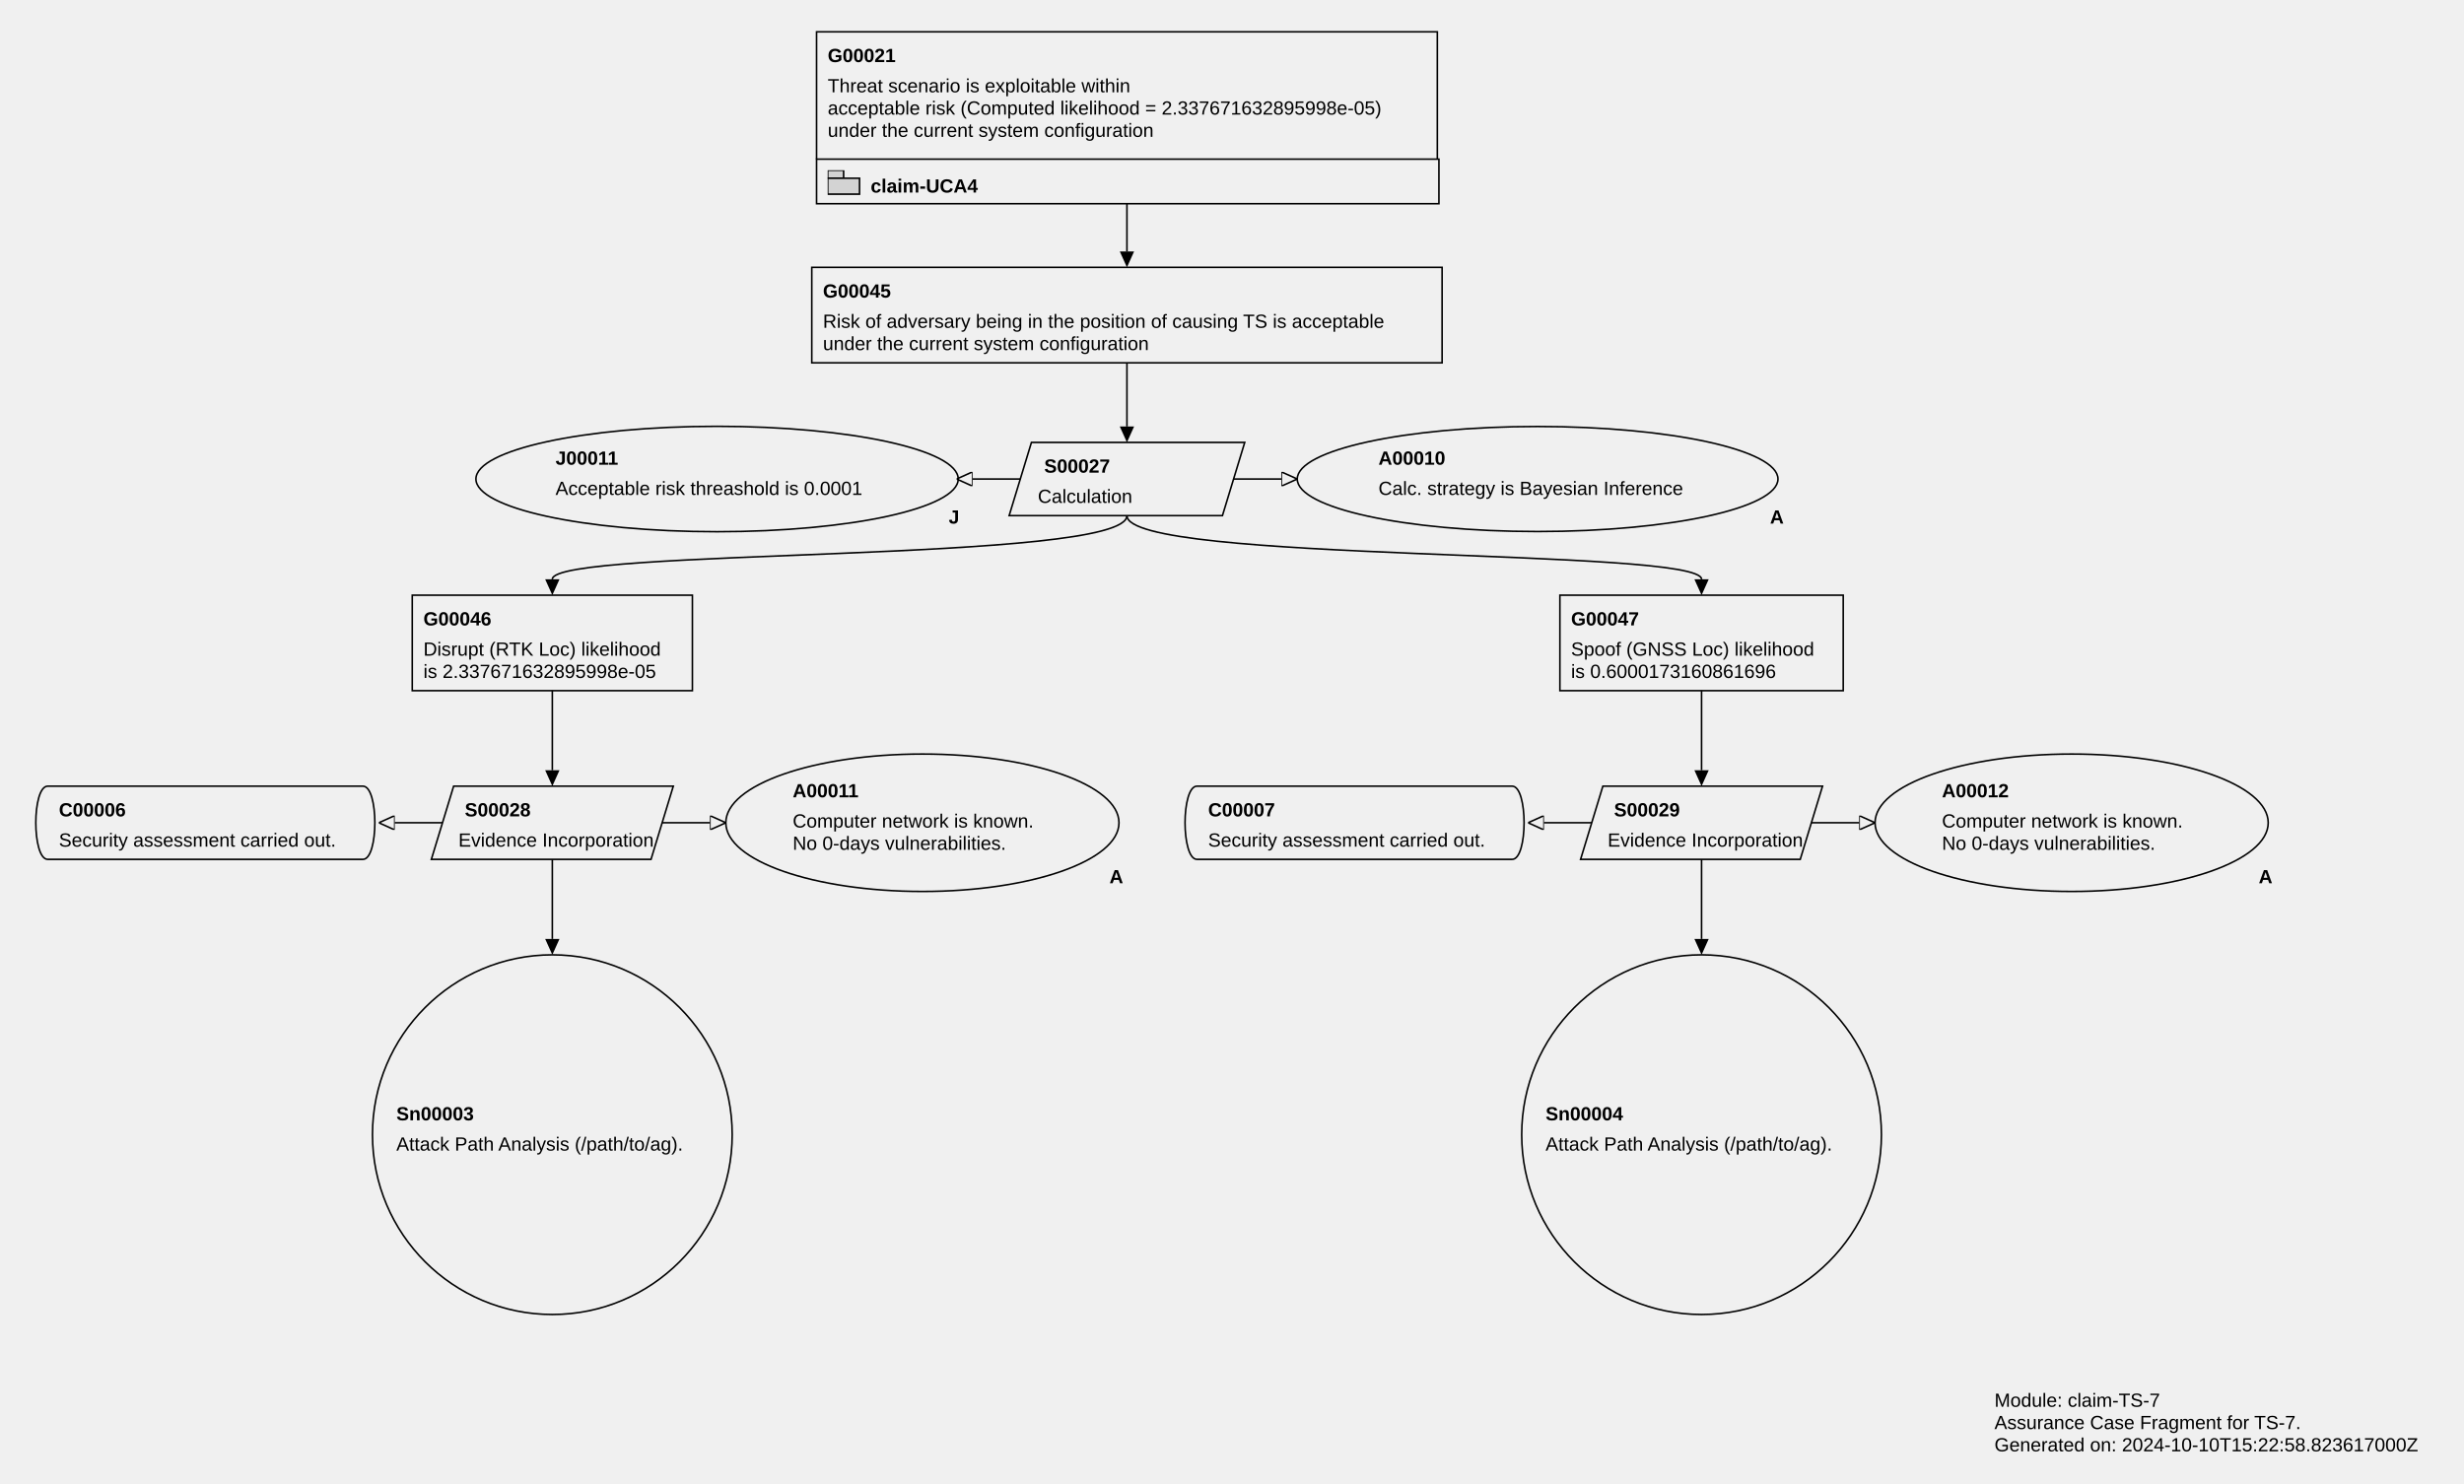
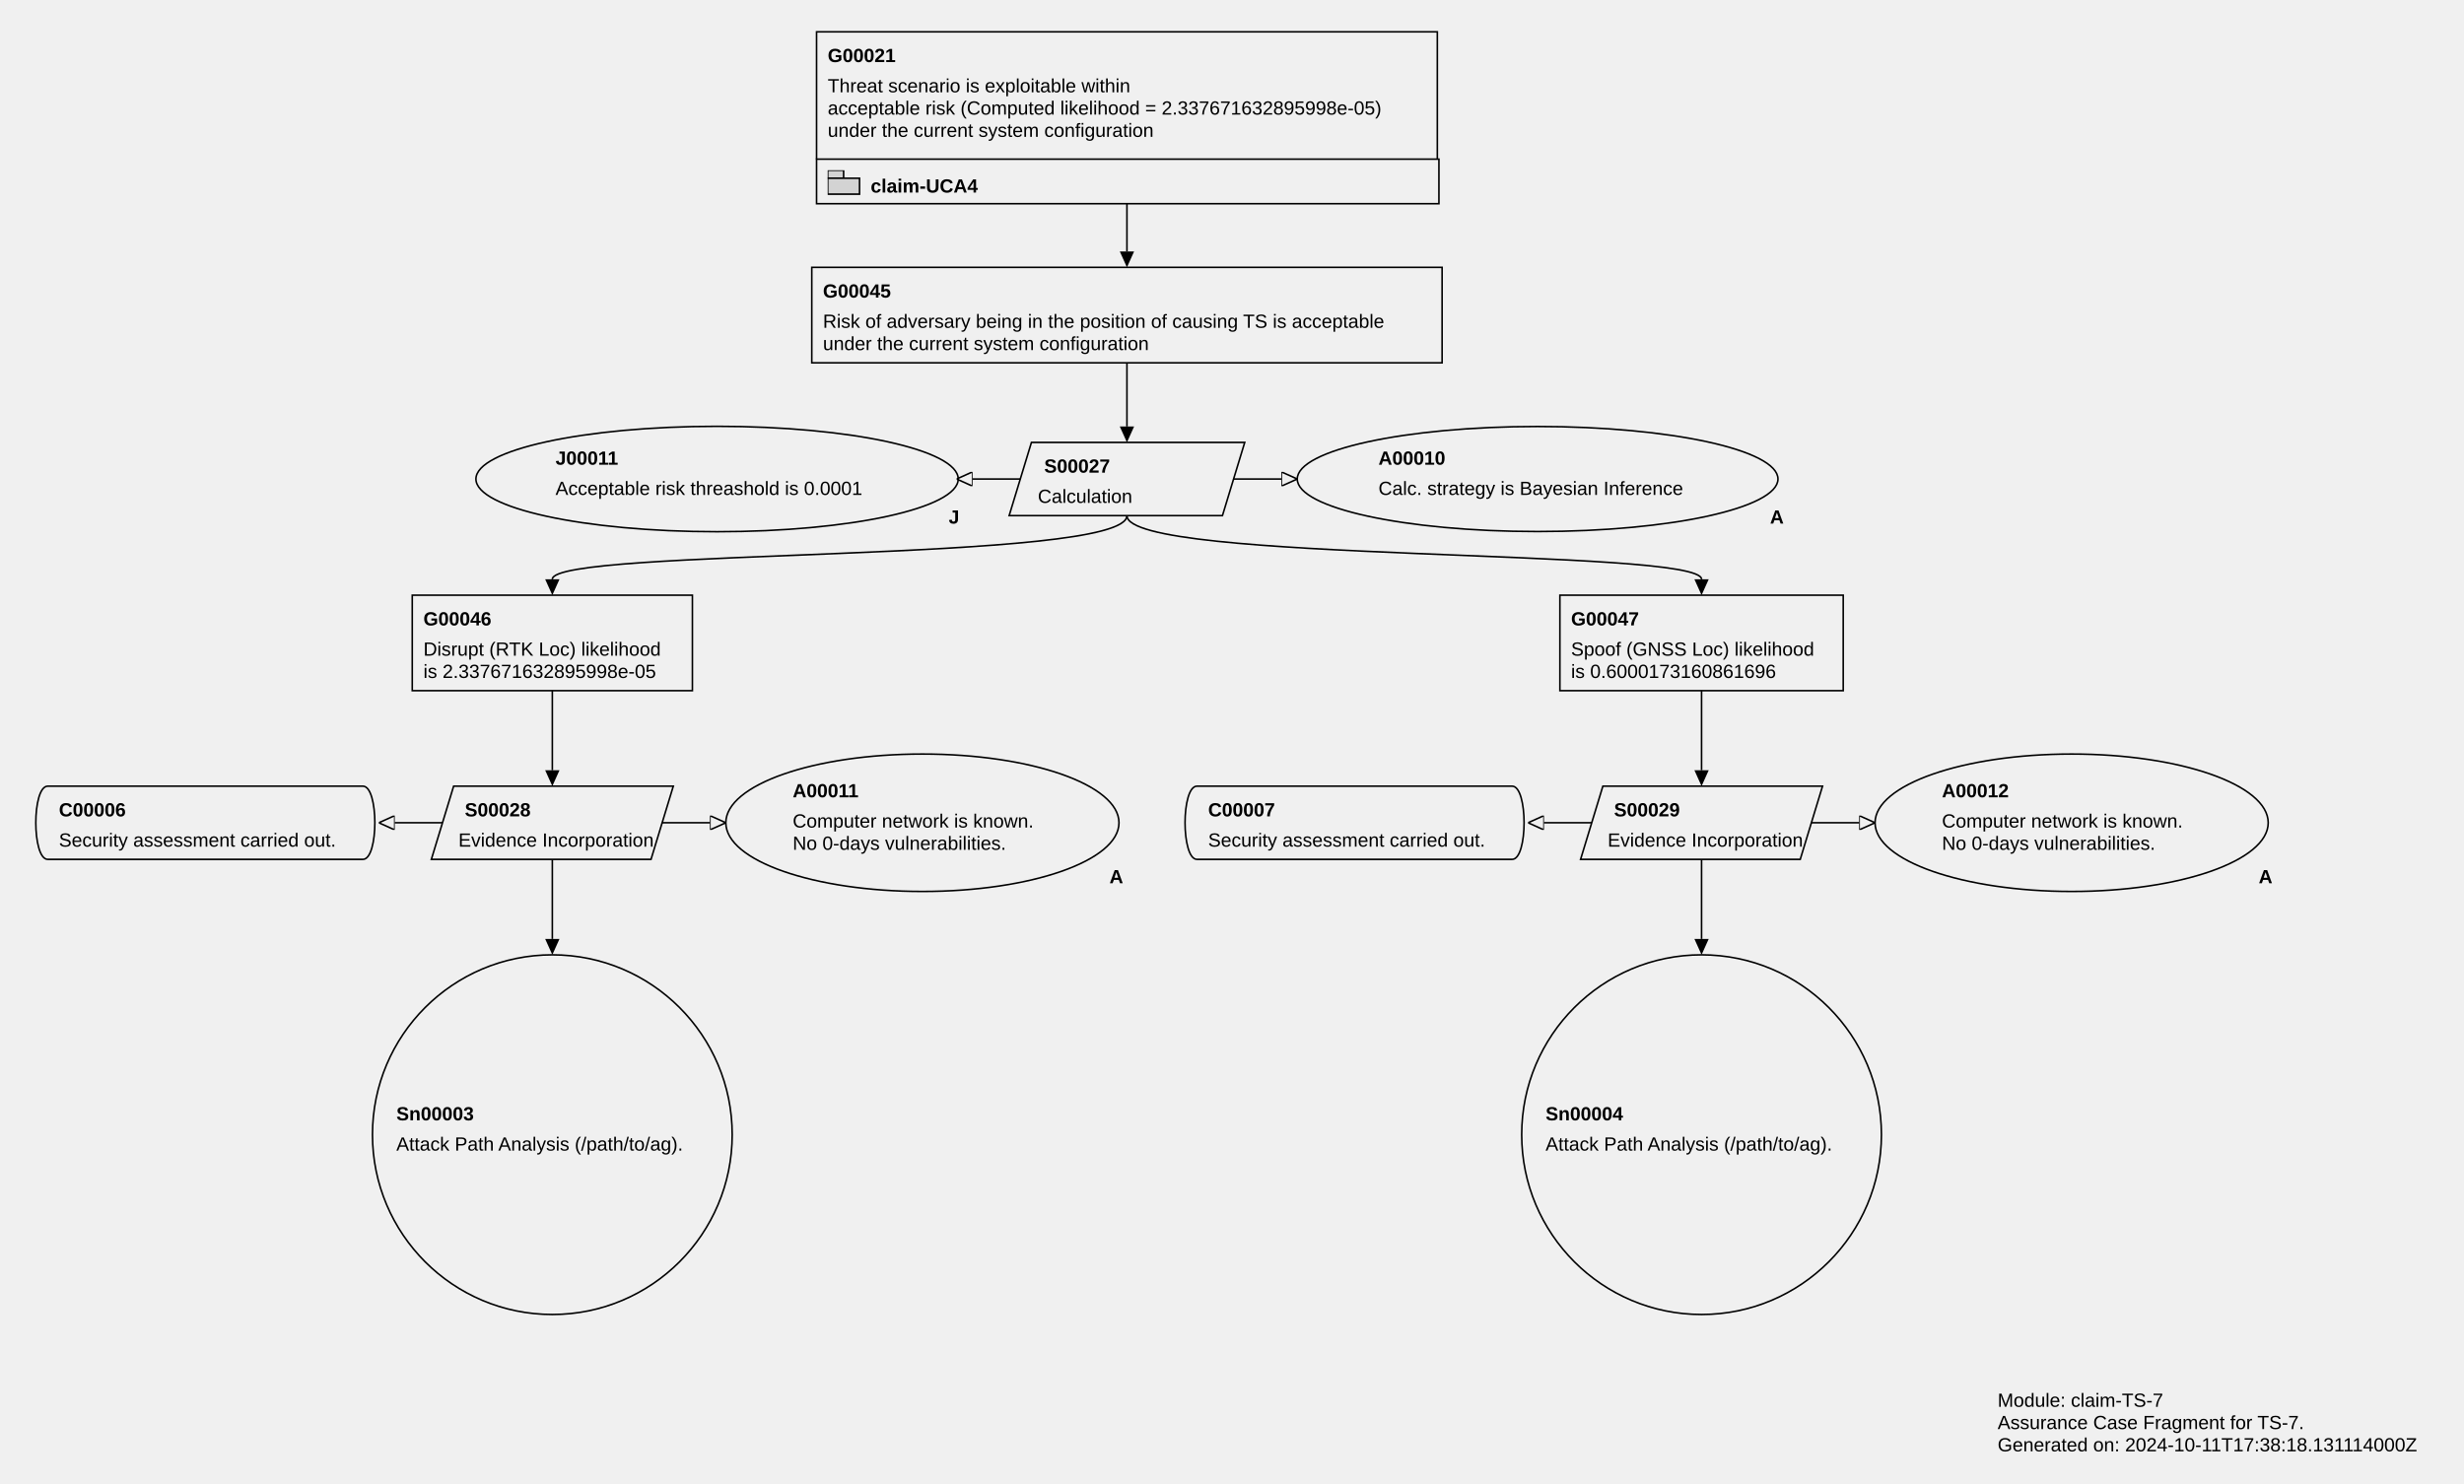
<svg xmlns="http://www.w3.org/2000/svg" class="gsndiagram" viewBox="0 0 1548 932">
  <symbol id="module_icon">
    <rect fill="lightgrey" height="5" stroke="black" stroke-width="1" width="10" x="0" y="0" />
    <rect fill="lightgrey" height="10" stroke="black" stroke-width="1" width="20" x="0" y="5" />
  </symbol>
  <symbol id="acp">
    <rect fill="black" height="10" stroke="black" stroke-width="1" width="10" x="0" y="0" />
  </symbol>
  <marker id="composite_arrow" markerHeight="9" markerUnits="userSpaceOnUse" markerWidth="10" orient="auto-start-reverse" refX="0" refY="4.5">
    <polyline fill-opacity="0" points="0 0, 6 4.5, 0 9" stroke="black" stroke-width="1" />
    <polyline fill-opacity="0" points="4 0, 10 4.5, 4 9" stroke="black" stroke-width="1" />
    <polyline fill-opacity="0" points="0 4.5, 10 4.5" stroke="black" stroke-width="1" />
  </marker>
  <marker id="supportedby_arrow" markerHeight="9" markerUnits="userSpaceOnUse" markerWidth="10" orient="auto-start-reverse" refX="0" refY="4.5">
    <polyline fill="black" points="0 0, 10 4.5, 0 9" />
  </marker>
  <marker id="incontextof_arrow" markerHeight="9" markerUnits="userSpaceOnUse" markerWidth="10" orient="auto-start-reverse" refX="0" refY="4.5">
    <polyline fill-opacity="0" points="0 0, 10 4.5, 0 9, 0 0" stroke="black" stroke-width="1" />
  </marker>
  <style type="text/css">
.notVerified path { fill: red; fill-opacity: 1;}
/* .notVerified text,a { fill: white; } */
</style>
  <a href="claim-UCA4.svg#node_g00021">
    <g class="gsn_module_claim_uca4 gsnelem gsnawaygoal" id="node_g00021">
      <path class="border" d="M513,100 V20 H903 V100" fill-opacity="0" stroke="black" stroke-width="1" />
      <text font-family="Arial" font-size="12" font-weight="bold" x="520" y="39">G00021</text>
      <text font-family="Arial" font-size="12" x="520" y="58">Threat scenario is exploitable within </text>
      <text font-family="Arial" font-size="12" x="520" y="72"> acceptable risk (Computed likelihood = 2.337671632895998e-05) </text>
      <text font-family="Arial" font-size="12" x="520" y="86"> under the current system configuration</text>
      <a href="claim-UCA4.svg#node_g00021">
        <path class="border" d="M513,100 h391 v28 h-391 z" fill-opacity="0" stroke="black" stroke-width="1" />
        <text font-family="Arial" font-size="12" font-weight="bold" x="547" y="121">claim-UCA4</text>
      </a>
      <use href="#module_icon" x="520" y="107" />
    </g>
  </a>
  <g class="gsn_module_claim_ts_7 gsnelem gsngoal" id="node_g00045">
    <path class="border" d="M510,168 L906,168 L906,228 L510,228 z" fill-opacity="0" stroke="black" stroke-width="1" />
    <text font-family="Arial" font-size="12" font-weight="bold" x="517" y="187">G00045</text>
    <text font-family="Arial" font-size="12" x="517" y="206">Risk of adversary being in the position of causing TS is acceptable </text>
    <text font-family="Arial" font-size="12" x="517" y="220"> under the current system configuration</text>
  </g>
  <g class="gsn_module_claim_ts_7 gsnelem gsnjust" id="node_j00011">
    <path class="border" d="M299,301 a151,33,0,1,0,303,0 a151,33,0,1,0,-303,0 z" fill-opacity="0" stroke="black" stroke-width="1" />
    <text font-family="Arial" font-size="12" font-weight="bold" x="349" y="292">J00011</text>
    <text font-family="Arial" font-size="12" x="349" y="311">Acceptable risk threashold is 0.0001</text>
    <text font-family="Arial" font-size="12" font-weight="bold" x="596" y="329">J</text>
  </g>
  <g class="gsn_module_claim_ts_7 gsnelem gsnstgy" id="node_s00027">
    <path class="border" d="M648,278 L782,278 L768,324 L634,324 z" fill-opacity="0" stroke="black" stroke-width="1" />
    <text font-family="Arial" font-size="12" font-weight="bold" x="656" y="297">S00027</text>
    <text font-family="Arial" font-size="12" x="652" y="316">Calculation</text>
  </g>
  <g class="gsn_module_claim_ts_7 gsnelem gsnasmp" id="node_a00010">
    <path class="border" d="M815,301 a151,33,0,1,0,302,0 a151,33,0,1,0,-302,0 z" fill-opacity="0" stroke="black" stroke-width="1" />
    <text font-family="Arial" font-size="12" font-weight="bold" x="866" y="292">A00010</text>
    <text font-family="Arial" font-size="12" x="866" y="311">Calc. strategy is Bayesian Inference</text>
    <text font-family="Arial" font-size="12" font-weight="bold" x="1112" y="329">A</text>
  </g>
  <g class="gsn_module_claim_ts_7 gsnelem gsngoal" id="node_g00046">
    <path class="border" d="M259,374 L435,374 L435,434 L259,434 z" fill-opacity="0" stroke="black" stroke-width="1" />
    <text font-family="Arial" font-size="12" font-weight="bold" x="266" y="393">G00046</text>
    <text font-family="Arial" font-size="12" x="266" y="412">Disrupt (RTK Loc) likelihood </text>
    <text font-family="Arial" font-size="12" x="266" y="426"> is 2.337671632895998e-05</text>
  </g>
  <g class="gsn_module_claim_ts_7 gsnelem gsngoal" id="node_g00047">
    <path class="border" d="M980,374 L1158,374 L1158,434 L980,434 z" fill-opacity="0" stroke="black" stroke-width="1" />
    <text font-family="Arial" font-size="12" font-weight="bold" x="987" y="393">G00047</text>
    <text font-family="Arial" font-size="12" x="987" y="412">Spoof (GNSS Loc) likelihood </text>
    <text font-family="Arial" font-size="12" x="987" y="426"> is 0.6000173160861696</text>
  </g>
  <g class="gsn_module_claim_ts_7 gsnelem gsnctxt" id="node_c00006">
    <path class="border" d="M30,494 L228,494 C238,494,238,540,228,540 L30,540 C20,540,20,494,30,494" fill-opacity="0" stroke="black" stroke-width="1" />
    <text font-family="Arial" font-size="12" font-weight="bold" x="37" y="513">C00006</text>
    <text font-family="Arial" font-size="12" x="37" y="532">Security assessment carried out.</text>
  </g>
  <g class="gsn_module_claim_ts_7 gsnelem gsnstgy" id="node_s00028">
    <path class="border" d="M285,494 L423,494 L409,540 L271,540 z" fill-opacity="0" stroke="black" stroke-width="1" />
    <text font-family="Arial" font-size="12" font-weight="bold" x="292" y="513">S00028</text>
    <text font-family="Arial" font-size="12" x="288" y="532">Evidence Incorporation</text>
  </g>
  <g class="gsn_module_claim_ts_7 gsnelem gsnasmp" id="node_a00011">
    <path class="border" d="M456,517 a123,43,0,1,0,247,0 a123,43,0,1,0,-247,0 z" fill-opacity="0" stroke="black" stroke-width="1" />
    <text font-family="Arial" font-size="12" font-weight="bold" x="498" y="501">A00011</text>
    <text font-family="Arial" font-size="12" x="498" y="520">Computer network is known. </text>
    <text font-family="Arial" font-size="12" x="498" y="534"> No 0-days vulnerabilities.</text>
    <text font-family="Arial" font-size="12" font-weight="bold" x="697" y="555">A</text>
  </g>
  <g class="gsn_module_claim_ts_7 gsnelem gsnctxt" id="node_c00007">
    <path class="border" d="M752,494 L950,494 C960,494,960,540,950,540 L752,540 C742,540,742,494,752,494" fill-opacity="0" stroke="black" stroke-width="1" />
    <text font-family="Arial" font-size="12" font-weight="bold" x="759" y="513">C00007</text>
    <text font-family="Arial" font-size="12" x="759" y="532">Security assessment carried out.</text>
  </g>
  <g class="gsn_module_claim_ts_7 gsnelem gsnstgy" id="node_s00029">
    <path class="border" d="M1007,494 L1145,494 L1131,540 L993,540 z" fill-opacity="0" stroke="black" stroke-width="1" />
    <text font-family="Arial" font-size="12" font-weight="bold" x="1014" y="513">S00029</text>
    <text font-family="Arial" font-size="12" x="1010" y="532">Evidence Incorporation</text>
  </g>
  <g class="gsn_module_claim_ts_7 gsnelem gsnasmp" id="node_a00012">
    <path class="border" d="M1178,517 a123,43,0,1,0,247,0 a123,43,0,1,0,-247,0 z" fill-opacity="0" stroke="black" stroke-width="1" />
    <text font-family="Arial" font-size="12" font-weight="bold" x="1220" y="501">A00012</text>
    <text font-family="Arial" font-size="12" x="1220" y="520">Computer network is known. </text>
    <text font-family="Arial" font-size="12" x="1220" y="534"> No 0-days vulnerabilities.</text>
    <text font-family="Arial" font-size="12" font-weight="bold" x="1419" y="555">A</text>
  </g>
  <g class="gsn_module_claim_ts_7 gsnelem gsnsltn" id="node_sn00003">
    <path class="border" d="M234,713 a113,113,0,1,0,226,0 a113,113,0,1,0,-226,0 z" fill-opacity="0" stroke="black" stroke-width="1" />
    <text font-family="Arial" font-size="12" font-weight="bold" x="249" y="704">Sn00003</text>
    <text font-family="Arial" font-size="12" x="249" y="723">Attack Path Analysis (/path/to/ag). </text>
  </g>
  <g class="gsn_module_claim_ts_7 gsnelem gsnsltn" id="node_sn00004">
    <path class="border" d="M956,713 a113,113,0,1,0,226,0 a113,113,0,1,0,-226,0 z" fill-opacity="0" stroke="black" stroke-width="1" />
    <text font-family="Arial" font-size="12" font-weight="bold" x="971" y="704">Sn00004</text>
    <text font-family="Arial" font-size="12" x="971" y="723">Attack Path Analysis (/path/to/ag). </text>
  </g>
  <path class="gsnedge gsninspby" d="M708,128 C708,158,708,138,708,158" fill-opacity="0" marker-end="url(#supportedby_arrow)" stroke="black" stroke-width="1" />
  <path class="gsnedge gsninspby" d="M708,228 C708,258,708,248,708,268" fill-opacity="0" marker-end="url(#supportedby_arrow)" stroke="black" stroke-width="1" />
  <path class="gsnedge gsninspby" d="M347,434 C347,464,347,464,347,484" fill-opacity="0" marker-end="url(#supportedby_arrow)" stroke="black" stroke-width="1" />
  <path class="gsnedge gsninspby" d="M1069,434 C1069,464,1069,464,1069,484" fill-opacity="0" marker-end="url(#supportedby_arrow)" stroke="black" stroke-width="1" />
  <path class="gsnedge gsninctxt" d="M775,301 C805,301,785,301,805,301" fill-opacity="0" marker-end="url(#incontextof_arrow)" stroke="black" stroke-width="1" />
  <path class="gsnedge gsninctxt" d="M641,301 C611,301,631,301,611,301" fill-opacity="0" marker-end="url(#incontextof_arrow)" stroke="black" stroke-width="1" />
  <path class="gsnedge gsninspby" d="M708,324 C708,354,347,344,347,364" fill-opacity="0" marker-end="url(#supportedby_arrow)" stroke="black" stroke-width="1" />
  <path class="gsnedge gsninspby" d="M708,324 C708,354,1069,344,1069,364" fill-opacity="0" marker-end="url(#supportedby_arrow)" stroke="black" stroke-width="1" />
  <path class="gsnedge gsninctxt" d="M416,517 C446,517,426,517,446,517" fill-opacity="0" marker-end="url(#incontextof_arrow)" stroke="black" stroke-width="1" />
  <path class="gsnedge gsninctxt" d="M278,517 C248,517,268,517,248,517" fill-opacity="0" marker-end="url(#incontextof_arrow)" stroke="black" stroke-width="1" />
  <path class="gsnedge gsninspby" d="M347,540 C347,570,347,570,347,590" fill-opacity="0" marker-end="url(#supportedby_arrow)" stroke="black" stroke-width="1" />
  <path class="gsnedge gsninctxt" d="M1138,517 C1168,517,1148,517,1168,517" fill-opacity="0" marker-end="url(#incontextof_arrow)" stroke="black" stroke-width="1" />
  <path class="gsnedge gsninctxt" d="M1000,517 C970,517,990,517,970,517" fill-opacity="0" marker-end="url(#incontextof_arrow)" stroke="black" stroke-width="1" />
  <path class="gsnedge gsninspby" d="M1069,540 C1069,570,1069,570,1069,590" fill-opacity="0" marker-end="url(#supportedby_arrow)" stroke="black" stroke-width="1" />
  <g class="gsnmodule" id="node_gsn_module">
-     <text font-family="Arial" font-size="12" x="1253" y="884">Module: claim-TS-7</text>
-     <text font-family="Arial" font-size="12" x="1253" y="898">Assurance Case Fragment for TS-7.</text>
-     <text font-family="Arial" font-size="12" x="1253" y="912">Generated on: 2024-10-10T15:22:58.823617000Z</text>
+     <text font-family="Arial" font-size="12" x="1255" y="884">Module: claim-TS-7</text>
+     <text font-family="Arial" font-size="12" x="1255" y="898">Assurance Case Fragment for TS-7.</text>
+     <text font-family="Arial" font-size="12" x="1255" y="912">Generated on: 2024-10-11T17:38:18.131114000Z</text>
  </g>
</svg>
